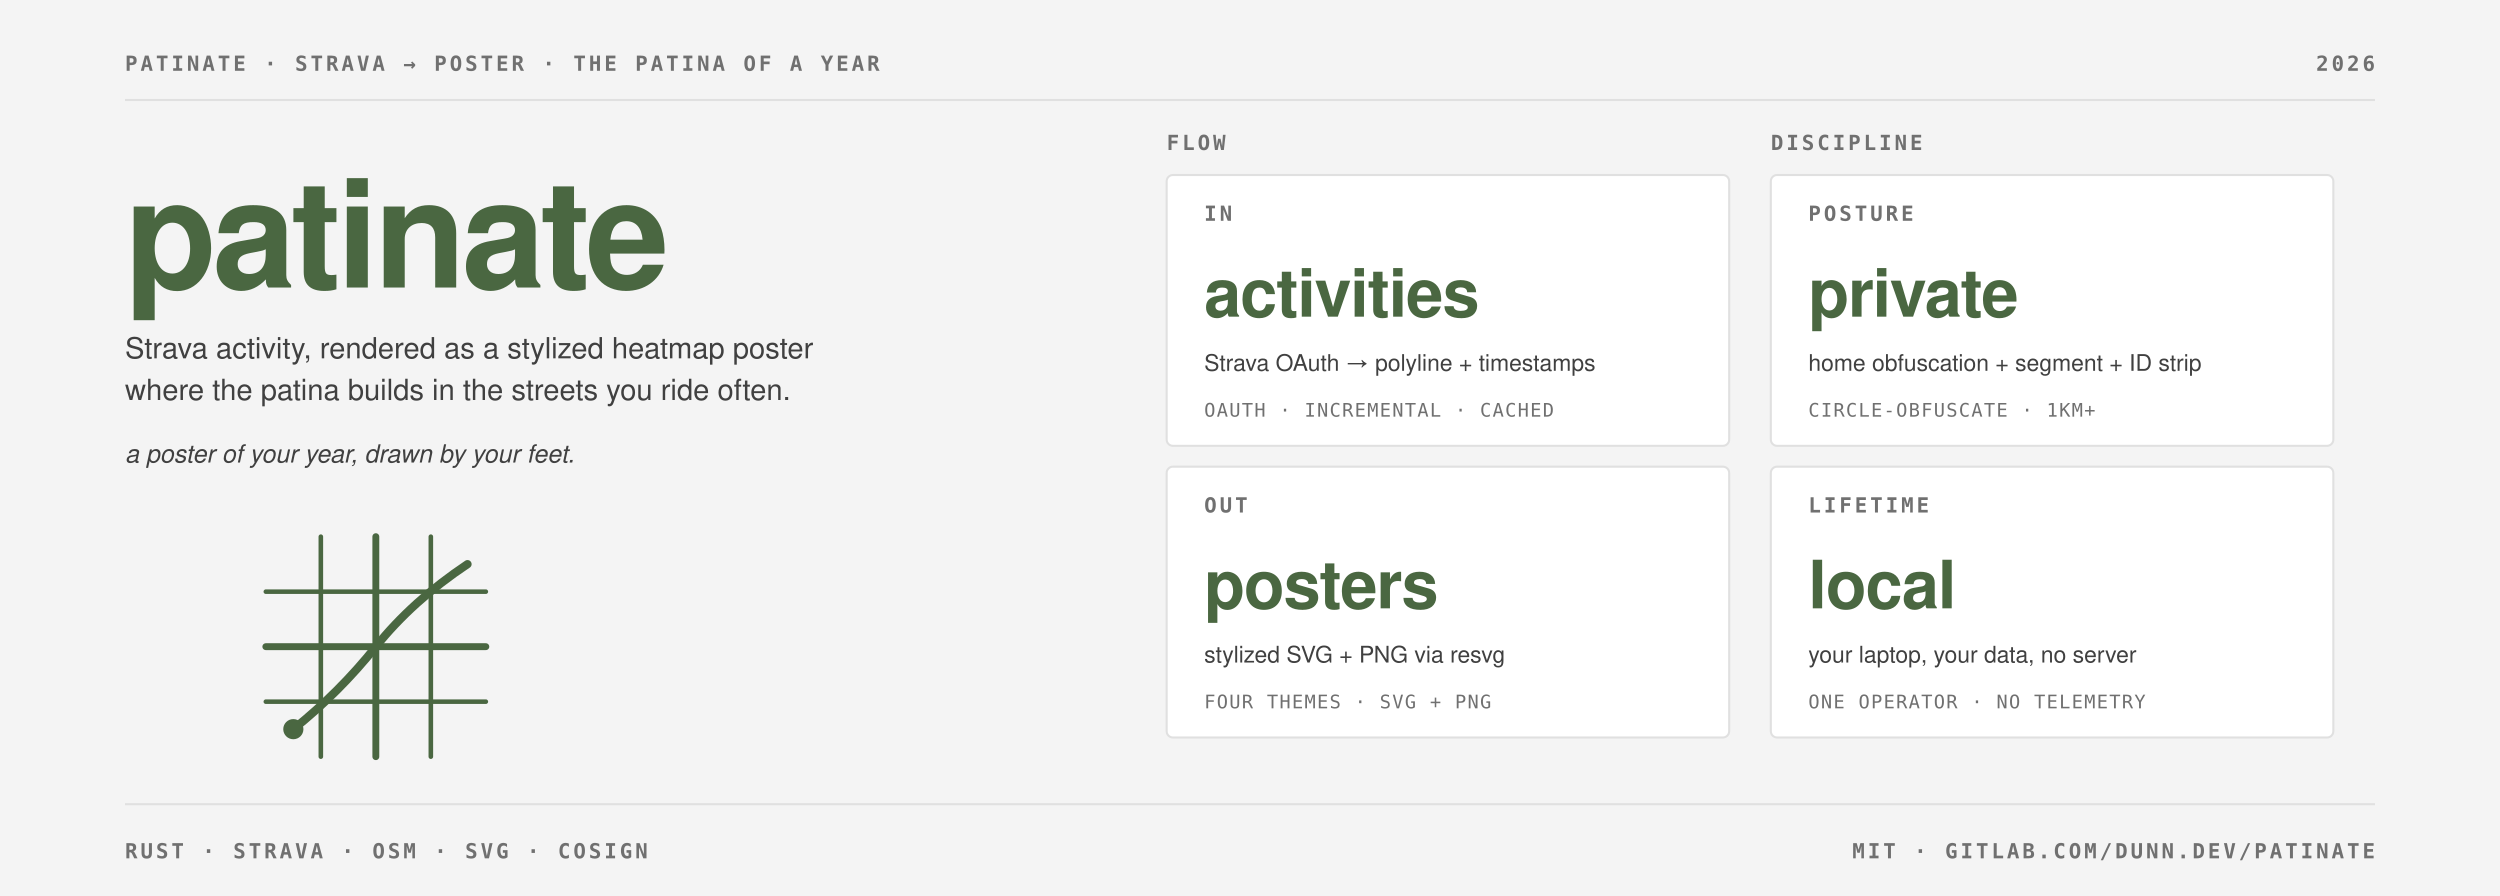
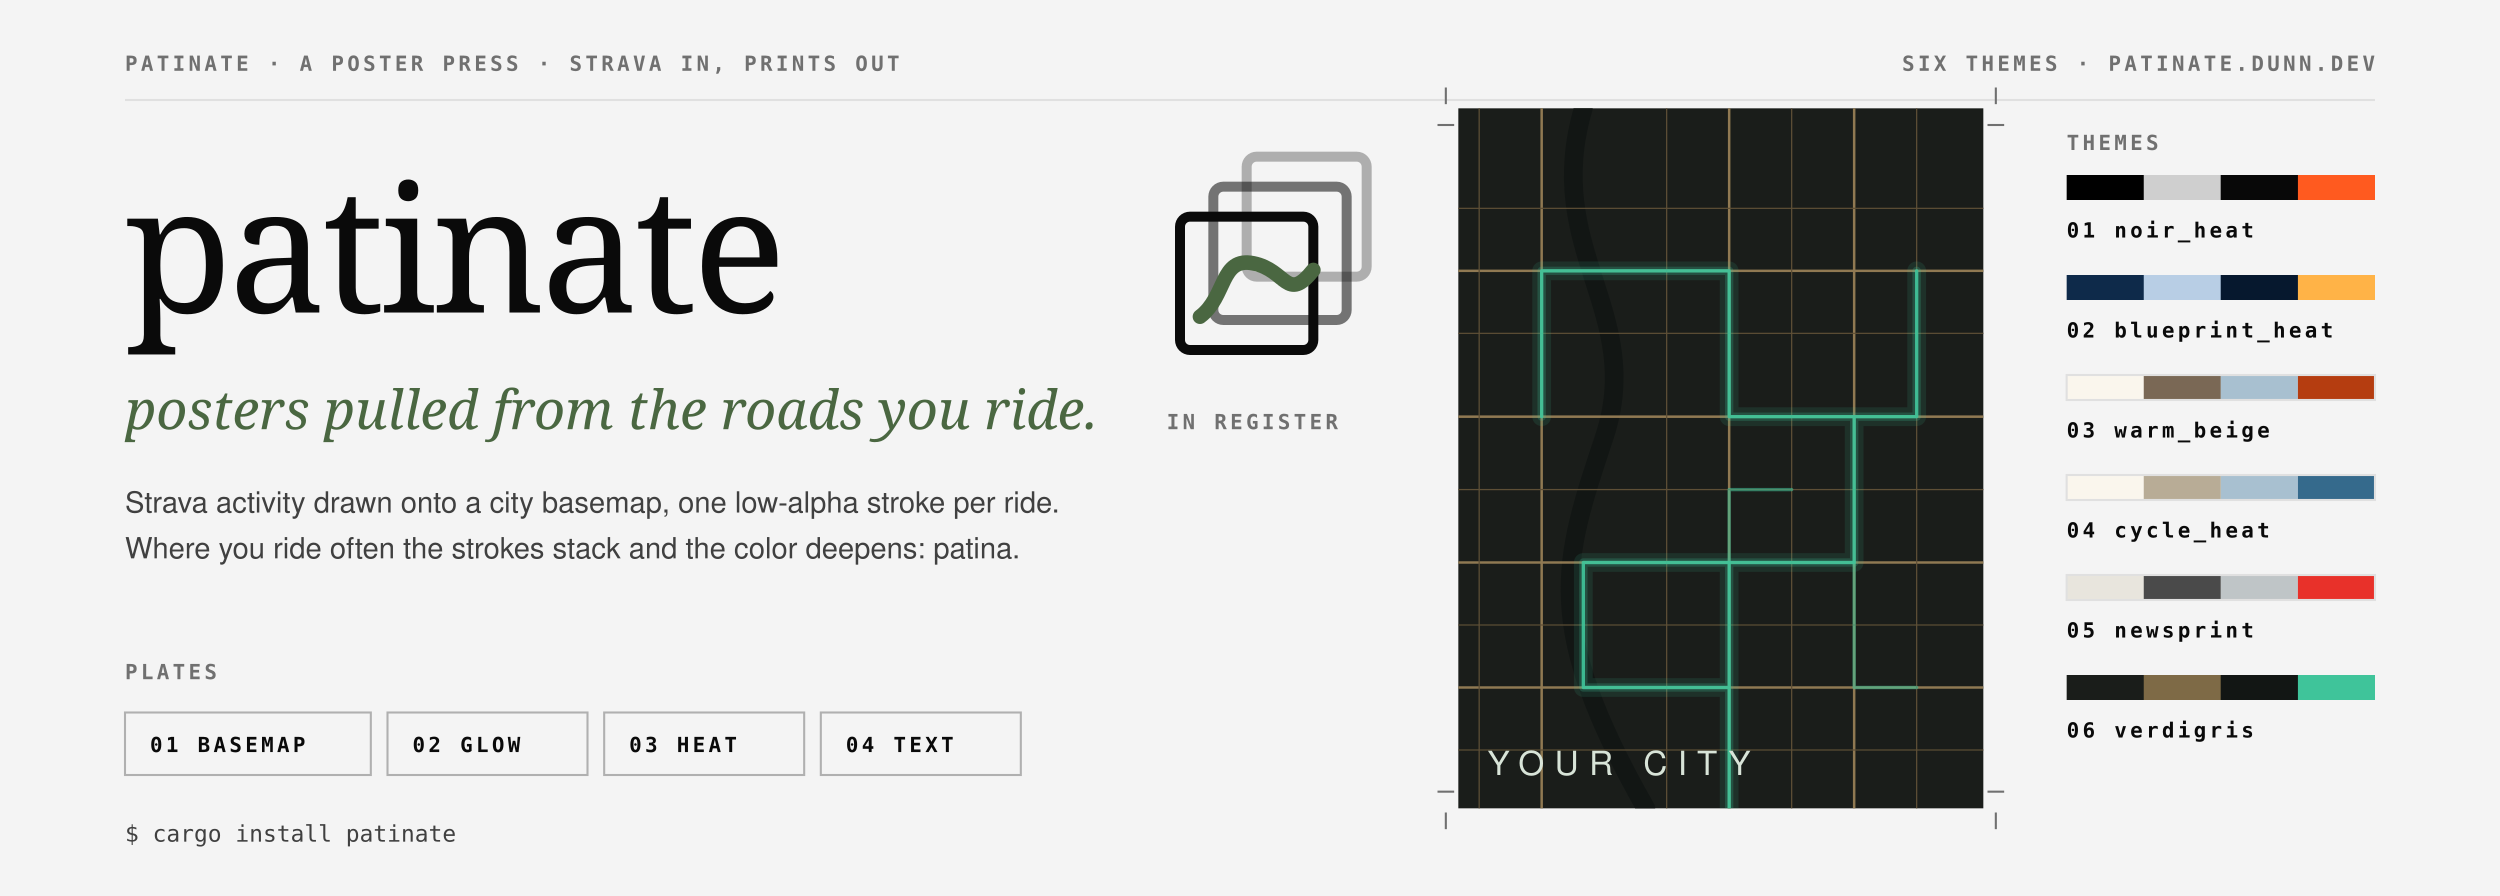
- <svg xmlns="http://www.w3.org/2000/svg" viewBox="0 0 1200 430" width="1200" height="430" font-family="IBM Plex Sans, Helvetica, Arial, sans-serif" role="img" aria-label="patinate hero: stylized heatmap posters from Strava activity. Patina builds where you ride often.">
-   <rect x="0" y="0" width="1200" height="430" fill="#f4f4f4" />
-   <g font-family="IBM Plex Sans, Helvetica, Arial, sans-serif">
-     <text x="60" y="34" font-size="10" font-weight="600" font-family="IBM Plex Mono, Menlo, monospace" fill="#707070" letter-spacing="1.4">PATINATE · STRAVA → POSTER · THE PATINA OF A YEAR</text>
-     <text x="1140" y="34" text-anchor="end" font-size="10" font-weight="600" font-family="IBM Plex Mono, Menlo, monospace" fill="#707070" letter-spacing="1.4">2026</text>
-     <line x1="60" y1="48" x2="1140" y2="48" stroke="#e0e0e0" stroke-width="1" />
-     <text x="60" y="138" font-size="72" font-weight="700" fill="#4a6741" letter-spacing="-2">patinate</text>
-     <text x="60" y="172" font-size="14" fill="#404040">Strava activity, rendered as a stylized heatmap poster</text>
-     <text x="60" y="192" font-size="14" fill="#404040">where the patina builds in the streets you ride often.</text>
-     <text x="60" y="222" font-size="12" font-style="italic" fill="#404040">a poster of your year, drawn by your feet.</text>
-     <g transform="translate(110 240) scale(2.2)" stroke="#4a6741" fill="none" stroke-linecap="round">
-       <line x1="8" y1="20" x2="56" y2="20" stroke-width="1" />
-       <line x1="8" y1="44" x2="56" y2="44" stroke-width="1" />
-       <line x1="20" y1="8" x2="20" y2="56" stroke-width="1" />
-       <line x1="44" y1="8" x2="44" y2="56" stroke-width="1" />
-       <line x1="8" y1="32" x2="56" y2="32" stroke-width="1.5" />
-       <line x1="32" y1="8" x2="32" y2="56" stroke-width="1.5" />
-       <path d="M 14 50 Q 24 42, 32 32 T 52 14" stroke-width="1.8" />
-       <circle cx="14" cy="50" r="2.2" fill="#4a6741" stroke="none" />
+ <svg xmlns="http://www.w3.org/2000/svg" viewBox="0 0 1200 430" width="1200" height="430" role="img" aria-label="patinate: posters pulled from the roads you ride. The mark, a schematic print in verdigris, and the ink bars of the six shipped themes.">
+   <defs>
+     <clipPath id="sheet">
+       <rect x="700" y="52" width="252" height="336" />
+     </clipPath>
+   </defs>
+   <rect width="1200" height="430" fill="#f4f4f4" />
+   <g font-family="IBM Plex Mono, Menlo, monospace" font-size="10" font-weight="600" fill="#707070" letter-spacing="1.6">
+     <text x="60" y="34">PATINATE · A POSTER PRESS · STRAVA IN, PRINTS OUT</text>
+     <text x="1140" y="34" text-anchor="end">SIX THEMES · PATINATE.DUNN.DEV</text>
+   </g>
+   <line x1="60" y1="48" x2="1140" y2="48" stroke="#e0e0e0" />
+   <g font-family="IBM Plex Serif, Georgia, serif">
+     <text x="60" y="150" font-size="84" font-weight="400" fill="#0a0a0a" letter-spacing="-2">patinate</text>
+     <text x="60" y="206" font-size="26" font-style="italic" fill="#4a6741">posters pulled from the roads you ride.</text>
+   </g>
+   <g font-family="IBM Plex Sans, Helvetica, Arial, sans-serif" font-size="14" fill="#404040">
+     <text x="60" y="246">Strava activity drawn onto a city basemap, one low-alpha stroke per ride.</text>
+     <text x="60" y="268">Where you ride often the strokes stack and the color deepens: patina.</text>
+   </g>
+   <g font-family="IBM Plex Mono, Menlo, monospace" font-size="10" font-weight="600" letter-spacing="1.6" fill="#707070">
+     <text x="60" y="326">PLATES</text>
+     <g transform="translate(60 342)">
+       <rect width="118" height="30" fill="none" stroke="#b0b0b0" />
+       <text x="12" y="19" fill="#0a0a0a">01 BASEMAP</text>
+       <rect x="126" width="96" height="30" fill="none" stroke="#b0b0b0" />
+       <text x="138" y="19" fill="#0a0a0a">02 GLOW</text>
+       <rect x="230" width="96" height="30" fill="none" stroke="#b0b0b0" />
+       <text x="242" y="19" fill="#0a0a0a">03 HEAT</text>
+       <rect x="334" width="96" height="30" fill="none" stroke="#b0b0b0" />
+       <text x="346" y="19" fill="#0a0a0a">04 TEXT</text>
    </g>
-     <text x="560" y="72" font-size="10" font-weight="700" font-family="IBM Plex Mono, Menlo, monospace" fill="#707070" letter-spacing="1.4">FLOW</text>
-     <text x="850" y="72" font-size="10" font-weight="700" font-family="IBM Plex Mono, Menlo, monospace" fill="#707070" letter-spacing="1.4">DISCIPLINE</text>
-     <rect x="560" y="84" width="270" height="130" rx="3" fill="#ffffff" stroke="#e0e0e0" stroke-width="1" />
-     <text x="578" y="106" font-size="10" font-weight="700" font-family="IBM Plex Mono, Menlo, monospace" fill="#707070" letter-spacing="1.4">IN</text>
-     <text x="578" y="152" font-size="32" font-weight="700" fill="#4a6741" letter-spacing="-0.5">activities</text>
-     <text x="578" y="178" font-size="11" fill="#404040">Strava OAuth → polyline + timestamps</text>
-     <text x="578" y="200" font-size="9" font-family="IBM Plex Mono, Menlo, monospace" fill="#707070" letter-spacing="0.6">OAUTH · INCREMENTAL · CACHED</text>
-     <rect x="850" y="84" width="270" height="130" rx="3" fill="#ffffff" stroke="#e0e0e0" stroke-width="1" />
-     <text x="868" y="106" font-size="10" font-weight="700" font-family="IBM Plex Mono, Menlo, monospace" fill="#707070" letter-spacing="1.4">POSTURE</text>
-     <text x="868" y="152" font-size="32" font-weight="700" fill="#4a6741" letter-spacing="-0.5">private</text>
-     <text x="868" y="178" font-size="11" fill="#404040">home obfuscation + segment + ID strip</text>
-     <text x="868" y="200" font-size="9" font-family="IBM Plex Mono, Menlo, monospace" fill="#707070" letter-spacing="0.6">CIRCLE-OBFUSCATE · 1KM+</text>
-     <rect x="560" y="224" width="270" height="130" rx="3" fill="#ffffff" stroke="#e0e0e0" stroke-width="1" />
-     <text x="578" y="246" font-size="10" font-weight="700" font-family="IBM Plex Mono, Menlo, monospace" fill="#707070" letter-spacing="1.4">OUT</text>
-     <text x="578" y="292" font-size="32" font-weight="700" fill="#4a6741" letter-spacing="-0.5">posters</text>
-     <text x="578" y="318" font-size="11" fill="#404040">stylized SVG + PNG via resvg</text>
-     <text x="578" y="340" font-size="9" font-family="IBM Plex Mono, Menlo, monospace" fill="#707070" letter-spacing="0.6">FOUR THEMES · SVG + PNG</text>
-     <rect x="850" y="224" width="270" height="130" rx="3" fill="#ffffff" stroke="#e0e0e0" stroke-width="1" />
-     <text x="868" y="246" font-size="10" font-weight="700" font-family="IBM Plex Mono, Menlo, monospace" fill="#707070" letter-spacing="1.4">LIFETIME</text>
-     <text x="868" y="292" font-size="32" font-weight="700" fill="#4a6741" letter-spacing="-0.5">local</text>
-     <text x="868" y="318" font-size="11" fill="#404040">your laptop, your data, no server</text>
-     <text x="868" y="340" font-size="9" font-family="IBM Plex Mono, Menlo, monospace" fill="#707070" letter-spacing="0.6">ONE OPERATOR · NO TELEMETRY</text>
-     <line x1="60" y1="386" x2="1140" y2="386" stroke="#e0e0e0" stroke-width="1" />
-     <text x="60" y="412" font-size="10" font-weight="600" font-family="IBM Plex Mono, Menlo, monospace" fill="#707070" letter-spacing="1.4">RUST · STRAVA · OSM · SVG · COSIGN</text>
-     <text x="1140" y="412" text-anchor="end" font-size="10" font-weight="600" font-family="IBM Plex Mono, Menlo, monospace" fill="#707070" letter-spacing="1.4">MIT · GITLAB.COM/DUNN.DEV/PATINATE</text>
+   </g>
+   <text x="60" y="404" font-family="IBM Plex Mono, Menlo, monospace" font-size="11" fill="#404040">$ cargo install patinate</text>
+   <g transform="translate(560 72) scale(3.2)" fill="none" stroke="#0a0a0a" stroke-width="1.5">
+     <rect x="2" y="10" width="20" height="20" rx="1.5" />
+     <rect x="7" y="5.5" width="20" height="20" rx="1.5" opacity=".55" />
+     <rect x="12" y="1" width="18" height="18" rx="1.5" opacity=".3" />
+     <path d="M5 25C9 22 8 16 13 17S18 23 22 18" stroke="#4a6741" stroke-width="2.2" stroke-linecap="round" />
+   </g>
+   <text x="560" y="206" font-family="IBM Plex Mono, Menlo, monospace" font-size="10" font-weight="600" letter-spacing="1.6" fill="#707070">IN REGISTER</text>
+   <path d="M690 60 h8 M694 42 v8 M962 60 h-8 M958 42 v8 M690 380 h8 M694 398 v-8 M962 380 h-8 M958 398 v-8" stroke="#707070" stroke-width="1" />
+   <rect x="700" y="52" width="252" height="336" fill="#1a1d1a" />
+   <g clip-path="url(#sheet)" fill="none" stroke-linecap="round" stroke-linejoin="round">
+     <path d="M760 52 C740 120 790 150 770 210 S740 300 790 388" stroke="#121614" stroke-width="9" />
+     <path d="M700 130 H952 M700 200 H952 M700 270 H952 M700 330 H952 M830 52 V388 M890 52 V388 M740 52 V388" stroke="#9c8358" stroke-width="1.2" opacity=".9" />
+     <path d="M700 100 H952 M700 160 H952 M700 235 H952 M700 300 H952 M700 360 H952 M710 52 V388 M800 52 V388 M860 52 V388 M920 52 V388" stroke="#5e4f36" stroke-width=".6" />
+     <g stroke="#3fc49a">
+       <path d="M830 388 V270 H890 V200 H830 V130 H740 V200 M830 330 H760 V270 H830 M830 200 H920 V130" stroke-width="9" opacity=".12" />
+       <path d="M830 388 V270 H890 V200 H830 V130 H740 V200 M830 330 H760 V270 H830 M830 200 H920 V130" stroke-width="4" opacity=".22" />
+       <path d="M830 388 V270 H890 V200 H830 V130 H740 V200 M830 330 H760 V270 H830 M830 200 H920 V130" stroke-width="1.6" opacity=".9" />
+       <path d="M830 270 V235 H860 M890 270 V330 H920" stroke-width="1.6" opacity=".55" />
+     </g>
+     <text x="714" y="372" fill="#d8e4d8" stroke="none" font-family="IBM Plex Sans, Helvetica, Arial, sans-serif" font-size="16" letter-spacing="5" font-weight="300">YOUR CITY</text>
+   </g>
+   <g font-family="IBM Plex Mono, Menlo, monospace" font-size="10" font-weight="600" letter-spacing="1.6" fill="#0a0a0a">
+     <text x="992" y="72" fill="#707070">THEMES</text>
+     <g transform="translate(992 84)">
+       <rect width="148" height="12" fill="#000000" />
+       <rect x="37" width="37" height="12" fill="#cfcfcf" />
+       <rect x="74" width="37" height="12" fill="#080808" />
+       <rect x="111" width="37" height="12" fill="#ff5a1f" />
+       <text y="30">01 noir_heat</text>
+     </g>
+     <g transform="translate(992 132)">
+       <rect width="148" height="12" fill="#0e2a4a" />
+       <rect x="37" width="37" height="12" fill="#b8cee5" />
+       <rect x="74" width="37" height="12" fill="#06182e" />
+       <rect x="111" width="37" height="12" fill="#ffb347" />
+       <text y="30">02 blueprint_heat</text>
+     </g>
+     <g transform="translate(992 180)">
+       <rect width="148" height="12" fill="#faf6ed" />
+       <rect x="37" width="37" height="12" fill="#7a6855" />
+       <rect x="74" width="37" height="12" fill="#a8c0d0" />
+       <rect x="111" width="37" height="12" fill="#b53d10" />
+       <rect width="148" height="12" fill="none" stroke="#e0e0e0" />
+       <text y="30">03 warm_beige</text>
+     </g>
+     <g transform="translate(992 228)">
+       <rect width="148" height="12" fill="#faf6ed" />
+       <rect x="37" width="37" height="12" fill="#b8ac96" />
+       <rect x="74" width="37" height="12" fill="#a8c0d0" />
+       <rect x="111" width="37" height="12" fill="#356a8c" />
+       <rect width="148" height="12" fill="none" stroke="#e0e0e0" />
+       <text y="30">04 cycle_heat</text>
+     </g>
+     <g transform="translate(992 276)">
+       <rect width="148" height="12" fill="#e8e5dd" />
+       <rect x="37" width="37" height="12" fill="#4a4a4a" />
+       <rect x="74" width="37" height="12" fill="#bfc5c7" />
+       <rect x="111" width="37" height="12" fill="#e8312a" />
+       <rect width="148" height="12" fill="none" stroke="#e0e0e0" />
+       <text y="30">05 newsprint</text>
+     </g>
+     <g transform="translate(992 324)">
+       <rect width="148" height="12" fill="#1a1d1a" />
+       <rect x="37" width="37" height="12" fill="#7e6a46" />
+       <rect x="74" width="37" height="12" fill="#121614" />
+       <rect x="111" width="37" height="12" fill="#3fc49a" />
+       <text y="30">06 verdigris</text>
+     </g>
  </g>
</svg>
